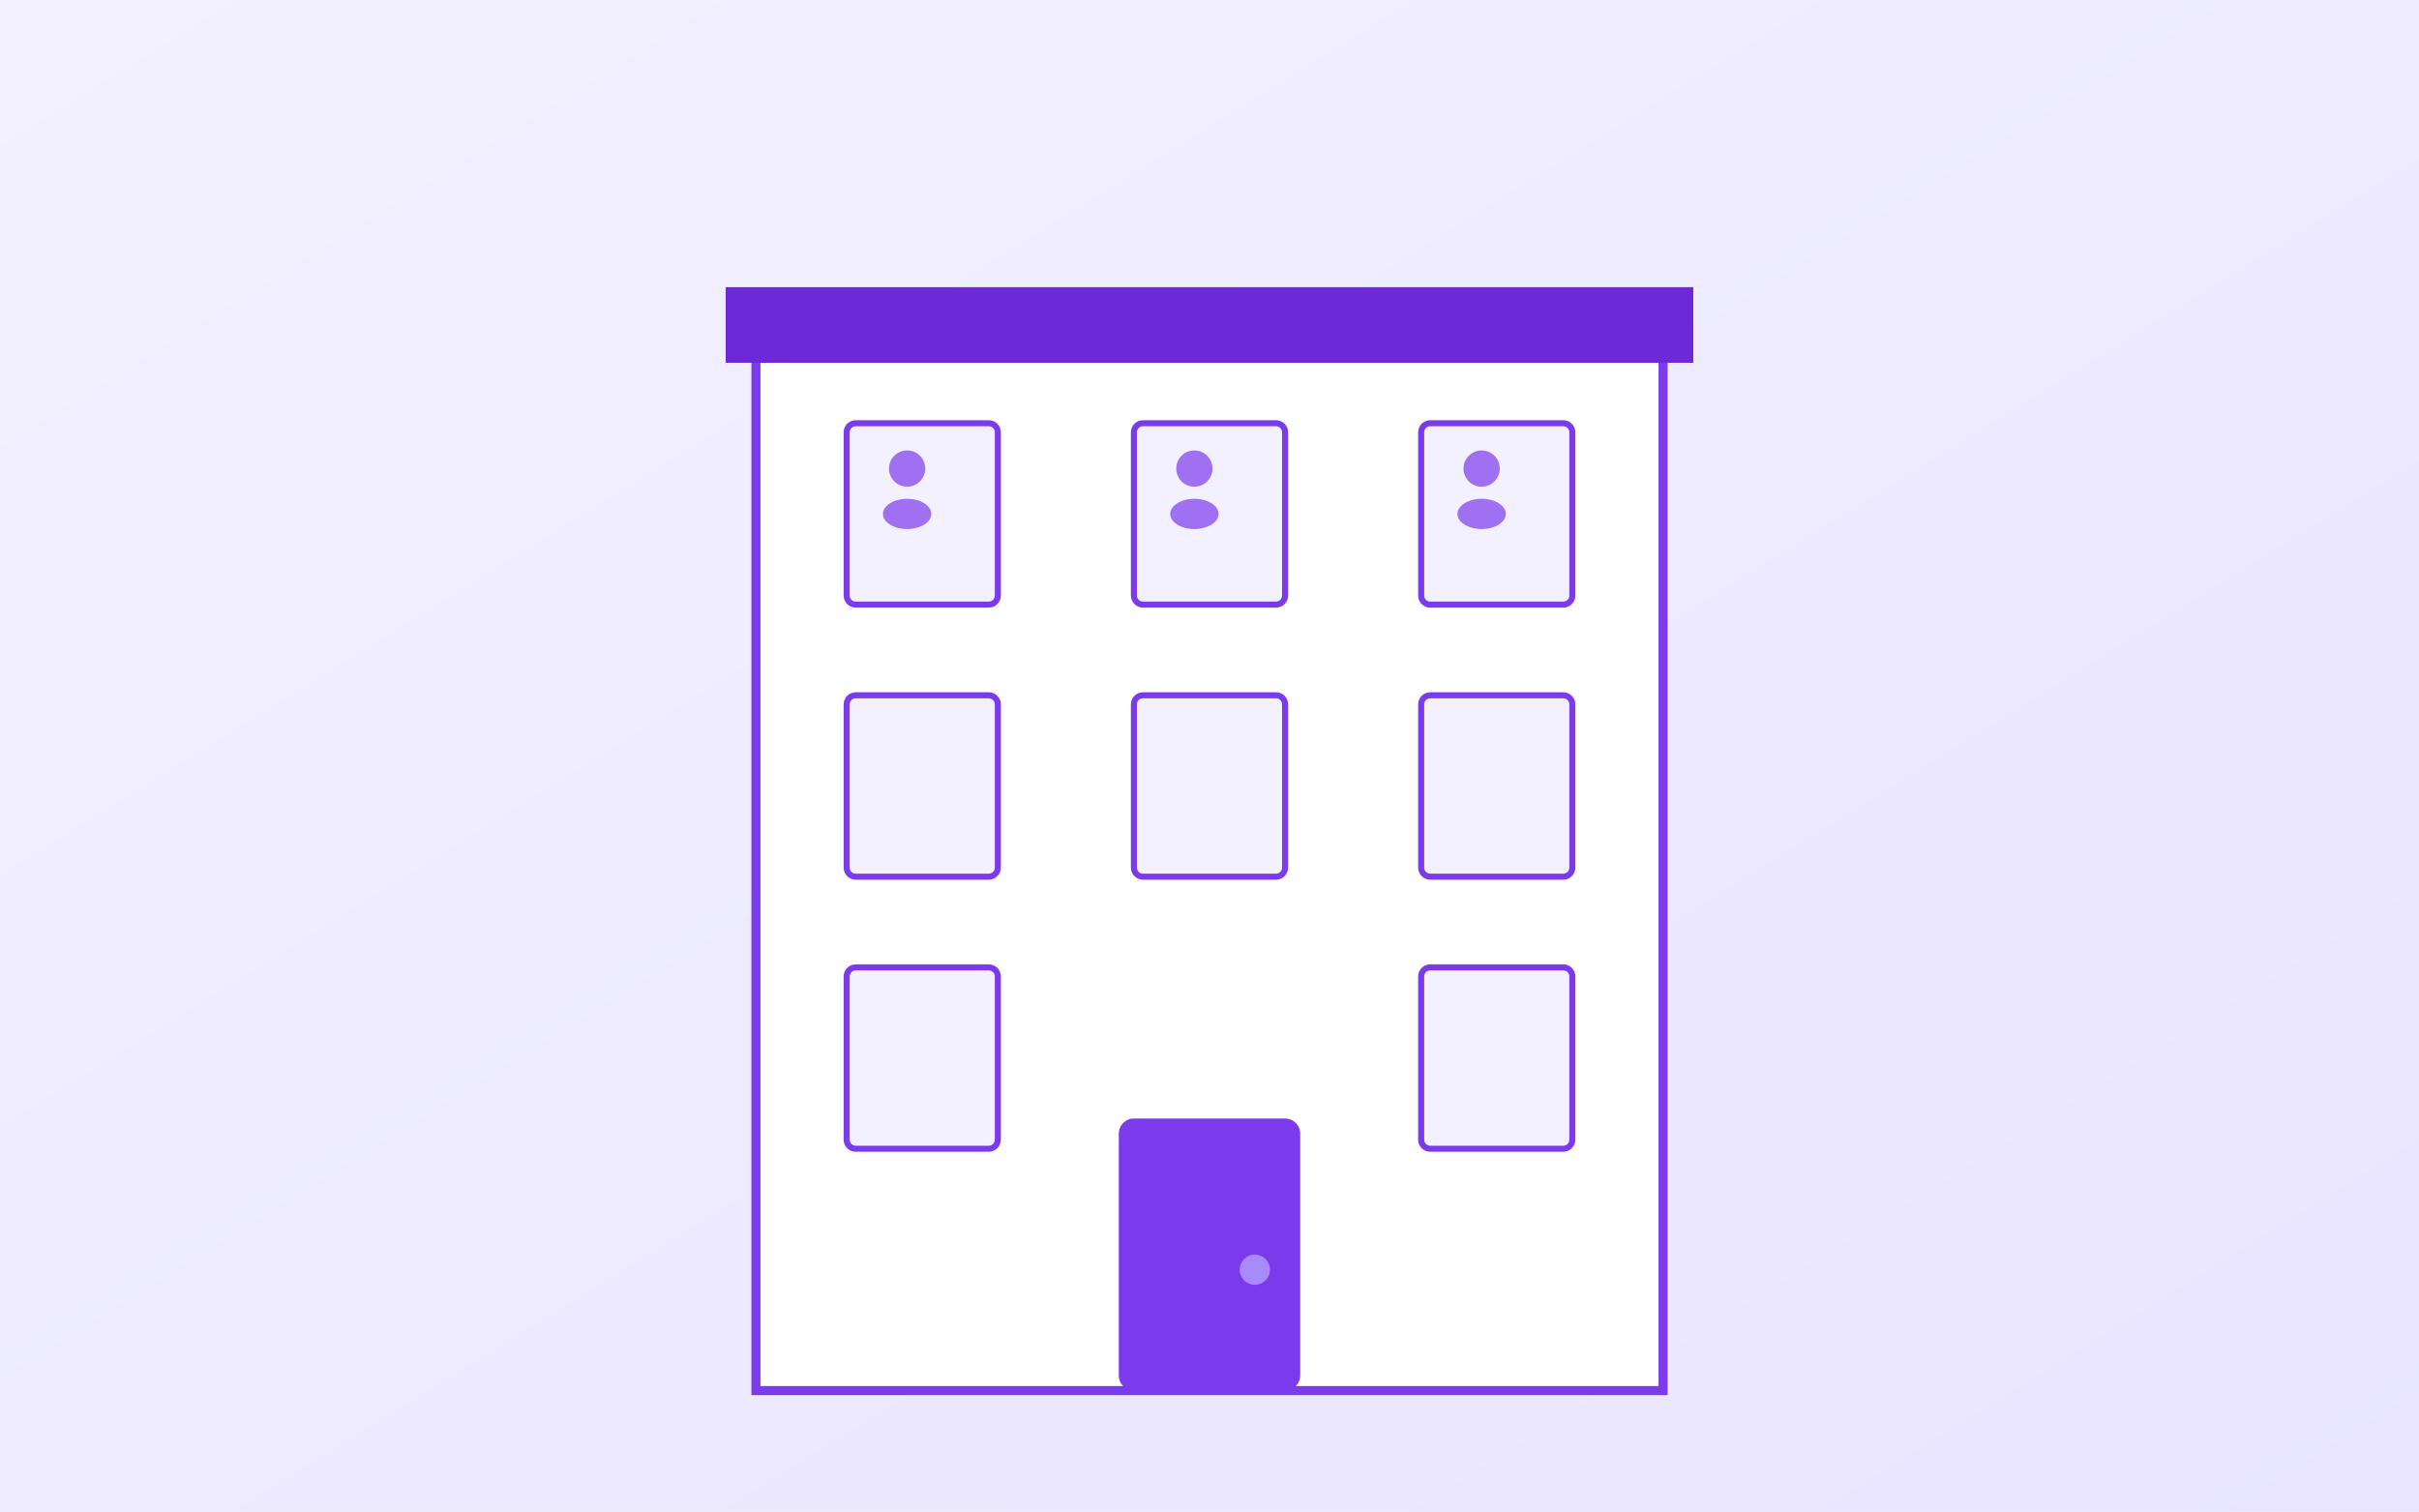
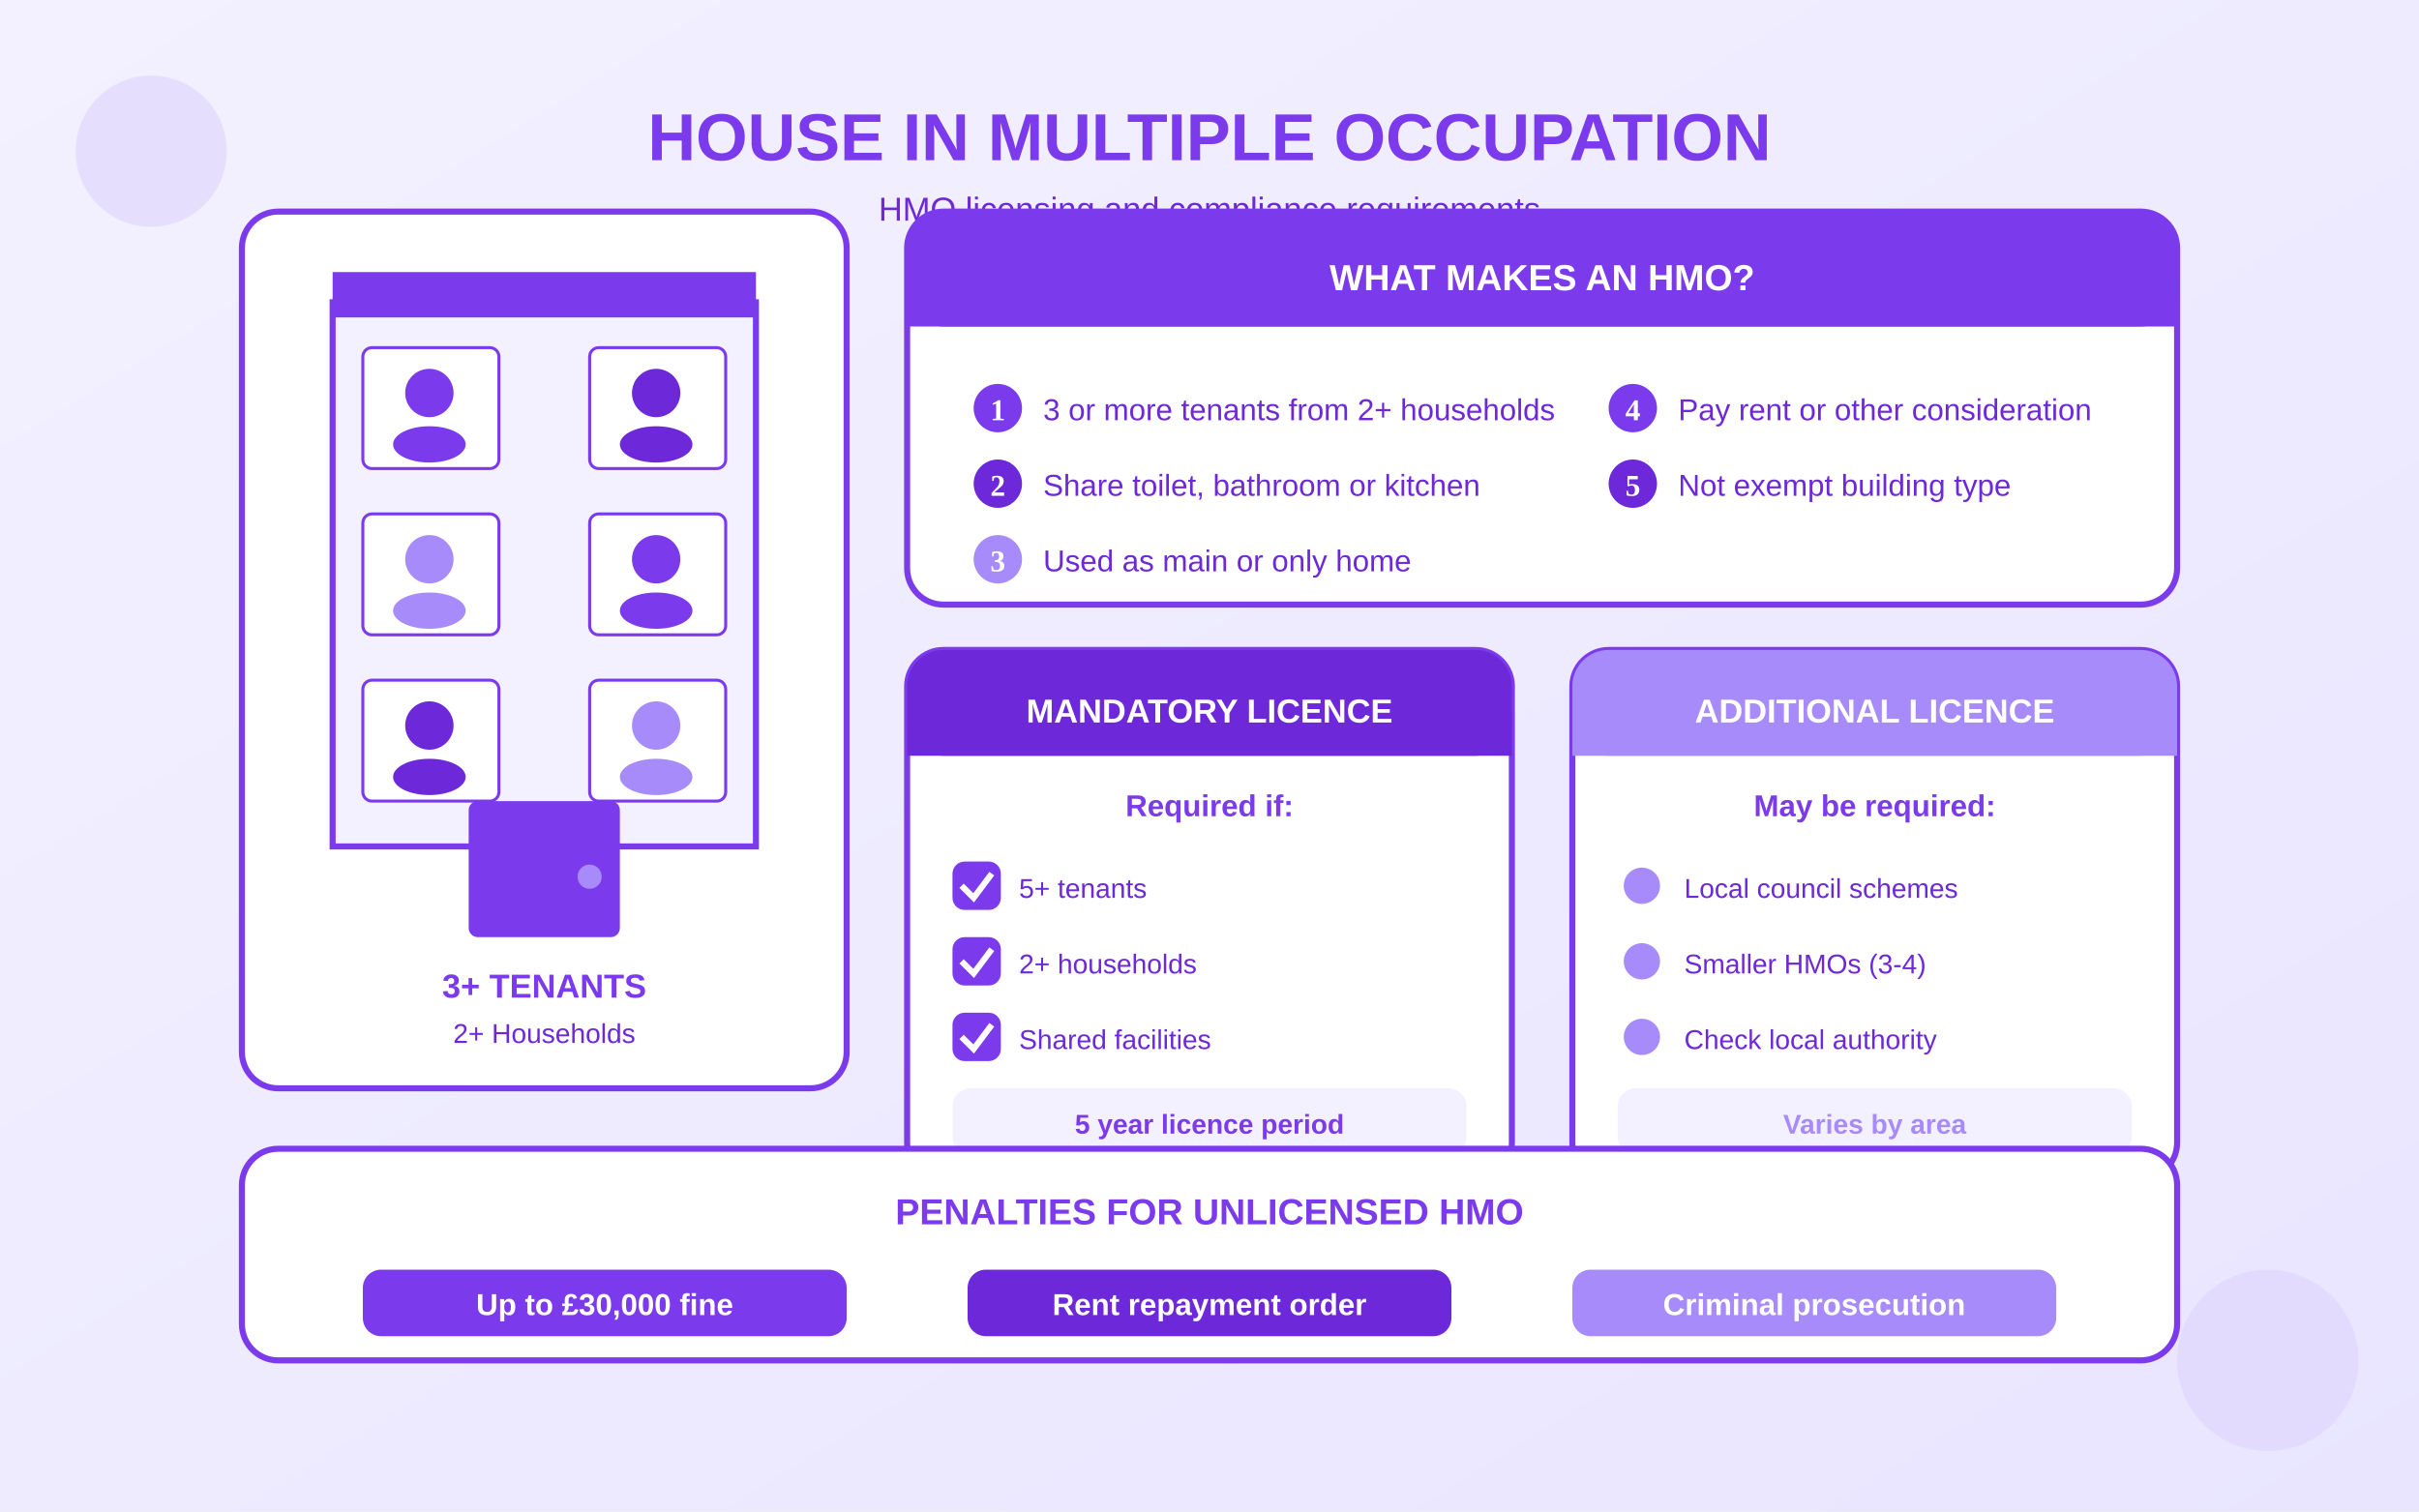
<svg xmlns="http://www.w3.org/2000/svg" viewBox="0 0 800 500">
  <defs>
    <linearGradient id="bgGrad" x1="0%" y1="0%" x2="100%" y2="100%">
      <stop offset="0%" style="stop-color:#F3F1FF" />
      <stop offset="100%" style="stop-color:#E9E5FF" />
    </linearGradient>
  </defs>
  <rect width="800" height="500" fill="url(#bgGrad)" />
-   <g transform="translate(250, 60)">
-     <rect x="0" y="50" width="300" height="350" fill="white" stroke="#7C3AED" stroke-width="3" />
-     <rect x="-10" y="35" width="320" height="25" fill="#6D28D9" />
-     <rect x="30" y="80" width="50" height="60" rx="3" fill="#F3F1FF" stroke="#7C3AED" stroke-width="2" />
-     <rect x="125" y="80" width="50" height="60" rx="3" fill="#F3F1FF" stroke="#7C3AED" stroke-width="2" />
-     <rect x="220" y="80" width="50" height="60" rx="3" fill="#F3F1FF" stroke="#7C3AED" stroke-width="2" />
-     <rect x="30" y="170" width="50" height="60" rx="3" fill="#F3F1FF" stroke="#7C3AED" stroke-width="2" />
-     <rect x="125" y="170" width="50" height="60" rx="3" fill="#F3F1FF" stroke="#7C3AED" stroke-width="2" />
-     <rect x="220" y="170" width="50" height="60" rx="3" fill="#F3F1FF" stroke="#7C3AED" stroke-width="2" />
-     <rect x="30" y="260" width="50" height="60" rx="3" fill="#F3F1FF" stroke="#7C3AED" stroke-width="2" />
-     <rect x="220" y="260" width="50" height="60" rx="3" fill="#F3F1FF" stroke="#7C3AED" stroke-width="2" />
-     <rect x="120" y="310" width="60" height="90" rx="5" fill="#7C3AED" />
-     <circle cx="165" cy="360" r="5" fill="#A78BFA" />
+   <g transform="translate(80, 25)">
+     <text x="320" y="28" text-anchor="middle" fill="#7C3AED" font-size="22" font-weight="bold" font-family="Arial">HOUSE IN MULTIPLE OCCUPATION</text>
+     <text x="320" y="48" text-anchor="middle" fill="#6D28D9" font-size="11" font-family="Arial">HMO licensing and compliance requirements</text>
+   </g>
+   <g transform="translate(80, 70)">
+     <rect x="0" y="0" width="200" height="290" rx="12" fill="white" stroke="#7C3AED" stroke-width="2" />
+     <rect x="30" y="30" width="140" height="180" fill="#F3F1FF" stroke="#7C3AED" stroke-width="2" />
+     <rect x="30" y="20" width="140" height="15" fill="#7C3AED" />
+     <g transform="translate(40, 45)">
+       <rect x="0" y="0" width="45" height="40" rx="3" fill="white" stroke="#7C3AED" stroke-width="1" />
+       <circle cx="22" cy="15" r="8" fill="#7C3AED" />
+       <ellipse cx="22" cy="32" rx="12" ry="6" fill="#7C3AED" />
+     </g>
+     <g transform="translate(115, 45)">
+       <rect x="0" y="0" width="45" height="40" rx="3" fill="white" stroke="#7C3AED" stroke-width="1" />
+       <circle cx="22" cy="15" r="8" fill="#6D28D9" />
+       <ellipse cx="22" cy="32" rx="12" ry="6" fill="#6D28D9" />
+     </g>
    <g transform="translate(40, 100)">
-       <circle cx="10" cy="-5" r="6" fill="#7C3AED" opacity="0.7" />
-       <ellipse cx="10" cy="10" rx="8" ry="5" fill="#7C3AED" opacity="0.7" />
+       <rect x="0" y="0" width="45" height="40" rx="3" fill="white" stroke="#7C3AED" stroke-width="1" />
+       <circle cx="22" cy="15" r="8" fill="#A78BFA" />
+       <ellipse cx="22" cy="32" rx="12" ry="6" fill="#A78BFA" />
    </g>
-     <g transform="translate(135, 100)">
-       <circle cx="10" cy="-5" r="6" fill="#7C3AED" opacity="0.7" />
-       <ellipse cx="10" cy="10" rx="8" ry="5" fill="#7C3AED" opacity="0.7" />
+     <g transform="translate(115, 100)">
+       <rect x="0" y="0" width="45" height="40" rx="3" fill="white" stroke="#7C3AED" stroke-width="1" />
+       <circle cx="22" cy="15" r="8" fill="#7C3AED" />
+       <ellipse cx="22" cy="32" rx="12" ry="6" fill="#7C3AED" />
    </g>
-     <g transform="translate(230, 100)">
-       <circle cx="10" cy="-5" r="6" fill="#7C3AED" opacity="0.7" />
-       <ellipse cx="10" cy="10" rx="8" ry="5" fill="#7C3AED" opacity="0.7" />
+     <g transform="translate(40, 155)">
+       <rect x="0" y="0" width="45" height="40" rx="3" fill="white" stroke="#7C3AED" stroke-width="1" />
+       <circle cx="22" cy="15" r="8" fill="#6D28D9" />
+       <ellipse cx="22" cy="32" rx="12" ry="6" fill="#6D28D9" />
+     </g>
+     <g transform="translate(115, 155)">
+       <rect x="0" y="0" width="45" height="40" rx="3" fill="white" stroke="#7C3AED" stroke-width="1" />
+       <circle cx="22" cy="15" r="8" fill="#A78BFA" />
+       <ellipse cx="22" cy="32" rx="12" ry="6" fill="#A78BFA" />
+     </g>
+     <rect x="75" y="195" width="50" height="45" rx="3" fill="#7C3AED" />
+     <circle cx="115" cy="220" r="4" fill="#A78BFA" />
+     <text x="100" y="260" text-anchor="middle" fill="#7C3AED" font-size="11" font-weight="bold" font-family="Arial">3+ TENANTS</text>
+     <text x="100" y="275" text-anchor="middle" fill="#6D28D9" font-size="9" font-family="Arial">2+ Households</text>
+   </g>
+   <g transform="translate(300, 70)">
+     <rect x="0" y="0" width="420" height="130" rx="12" fill="white" stroke="#7C3AED" stroke-width="2" />
+     <rect x="0" y="0" width="420" height="38" rx="12" fill="#7C3AED" />
+     <rect x="0" y="26" width="420" height="12" fill="#7C3AED" />
+     <text x="210" y="26" text-anchor="middle" fill="white" font-size="12" font-weight="bold" font-family="Arial">WHAT MAKES AN HMO?</text>
+     <g transform="translate(20, 55)">
+       <circle cx="10" cy="10" r="8" fill="#7C3AED" />
+       <text x="10" y="14" text-anchor="middle" fill="white" font-size="10" font-weight="bold">1</text>
+       <text x="25" y="14" fill="#6D28D9" font-size="10" font-family="Arial">3 or more tenants from 2+ households</text>
+     </g>
+     <g transform="translate(20, 80)">
+       <circle cx="10" cy="10" r="8" fill="#6D28D9" />
+       <text x="10" y="14" text-anchor="middle" fill="white" font-size="10" font-weight="bold">2</text>
+       <text x="25" y="14" fill="#6D28D9" font-size="10" font-family="Arial">Share toilet, bathroom or kitchen</text>
+     </g>
+     <g transform="translate(20, 105)">
+       <circle cx="10" cy="10" r="8" fill="#A78BFA" />
+       <text x="10" y="14" text-anchor="middle" fill="white" font-size="10" font-weight="bold">3</text>
+       <text x="25" y="14" fill="#6D28D9" font-size="10" font-family="Arial">Used as main or only home</text>
+     </g>
+     <g transform="translate(230, 55)">
+       <circle cx="10" cy="10" r="8" fill="#7C3AED" />
+       <text x="10" y="14" text-anchor="middle" fill="white" font-size="10" font-weight="bold">4</text>
+       <text x="25" y="14" fill="#6D28D9" font-size="10" font-family="Arial">Pay rent or other consideration</text>
+     </g>
+     <g transform="translate(230, 80)">
+       <circle cx="10" cy="10" r="8" fill="#6D28D9" />
+       <text x="10" y="14" text-anchor="middle" fill="white" font-size="10" font-weight="bold">5</text>
+       <text x="25" y="14" fill="#6D28D9" font-size="10" font-family="Arial">Not exempt building type</text>
    </g>
  </g>
+   <g transform="translate(300, 215)">
+     <rect x="0" y="0" width="200" height="175" rx="12" fill="white" stroke="#7C3AED" stroke-width="2" />
+     <rect x="0" y="0" width="200" height="35" rx="12" fill="#6D28D9" />
+     <rect x="0" y="23" width="200" height="12" fill="#6D28D9" />
+     <text x="100" y="24" text-anchor="middle" fill="white" font-size="11" font-weight="bold" font-family="Arial">MANDATORY LICENCE</text>
+     <text x="100" y="55" text-anchor="middle" fill="#7C3AED" font-size="10" font-weight="bold" font-family="Arial">Required if:</text>
+     <g transform="translate(15, 70)">
+       <rect x="0" y="0" width="16" height="16" rx="4" fill="#7C3AED" />
+       <path d="M3 8 L7 12 L13 4" stroke="white" stroke-width="2" fill="none" />
+       <text x="22" y="12" fill="#6D28D9" font-size="9" font-family="Arial">5+ tenants</text>
+     </g>
+     <g transform="translate(15, 95)">
+       <rect x="0" y="0" width="16" height="16" rx="4" fill="#7C3AED" />
+       <path d="M3 8 L7 12 L13 4" stroke="white" stroke-width="2" fill="none" />
+       <text x="22" y="12" fill="#6D28D9" font-size="9" font-family="Arial">2+ households</text>
+     </g>
+     <g transform="translate(15, 120)">
+       <rect x="0" y="0" width="16" height="16" rx="4" fill="#7C3AED" />
+       <path d="M3 8 L7 12 L13 4" stroke="white" stroke-width="2" fill="none" />
+       <text x="22" y="12" fill="#6D28D9" font-size="9" font-family="Arial">Shared facilities</text>
+     </g>
+     <rect x="15" y="145" width="170" height="22" rx="6" fill="#F3F1FF" />
+     <text x="100" y="160" text-anchor="middle" fill="#7C3AED" font-size="9" font-weight="bold" font-family="Arial">5 year licence period</text>
+   </g>
+   <g transform="translate(520, 215)">
+     <rect x="0" y="0" width="200" height="175" rx="12" fill="white" stroke="#7C3AED" stroke-width="2" />
+     <rect x="0" y="0" width="200" height="35" rx="12" fill="#A78BFA" />
+     <rect x="0" y="23" width="200" height="12" fill="#A78BFA" />
+     <text x="100" y="24" text-anchor="middle" fill="white" font-size="11" font-weight="bold" font-family="Arial">ADDITIONAL LICENCE</text>
+     <text x="100" y="55" text-anchor="middle" fill="#7C3AED" font-size="10" font-weight="bold" font-family="Arial">May be required:</text>
+     <g transform="translate(15, 70)">
+       <circle cx="8" cy="8" r="6" fill="#A78BFA" />
+       <text x="22" y="12" fill="#6D28D9" font-size="9" font-family="Arial">Local council schemes</text>
+     </g>
+     <g transform="translate(15, 95)">
+       <circle cx="8" cy="8" r="6" fill="#A78BFA" />
+       <text x="22" y="12" fill="#6D28D9" font-size="9" font-family="Arial">Smaller HMOs (3-4)</text>
+     </g>
+     <g transform="translate(15, 120)">
+       <circle cx="8" cy="8" r="6" fill="#A78BFA" />
+       <text x="22" y="12" fill="#6D28D9" font-size="9" font-family="Arial">Check local authority</text>
+     </g>
+     <rect x="15" y="145" width="170" height="22" rx="6" fill="#F3F1FF" />
+     <text x="100" y="160" text-anchor="middle" fill="#A78BFA" font-size="9" font-weight="bold" font-family="Arial">Varies by area</text>
+   </g>
+   <g transform="translate(80, 380)">
+     <rect x="0" y="0" width="640" height="70" rx="12" fill="white" stroke="#7C3AED" stroke-width="2" />
+     <text x="320" y="25" text-anchor="middle" fill="#7C3AED" font-size="12" font-weight="bold" font-family="Arial">PENALTIES FOR UNLICENSED HMO</text>
+     <g transform="translate(40, 40)">
+       <rect x="0" y="0" width="160" height="22" rx="6" fill="#7C3AED" />
+       <text x="80" y="15" text-anchor="middle" fill="white" font-size="10" font-weight="bold" font-family="Arial">Up to £30,000 fine</text>
+     </g>
+     <g transform="translate(240, 40)">
+       <rect x="0" y="0" width="160" height="22" rx="6" fill="#6D28D9" />
+       <text x="80" y="15" text-anchor="middle" fill="white" font-size="10" font-weight="bold" font-family="Arial">Rent repayment order</text>
+     </g>
+     <g transform="translate(440, 40)">
+       <rect x="0" y="0" width="160" height="22" rx="6" fill="#A78BFA" />
+       <text x="80" y="15" text-anchor="middle" fill="white" font-size="10" font-weight="bold" font-family="Arial">Criminal prosecution</text>
+     </g>
+   </g>
+   <circle cx="50" cy="50" r="25" fill="#7C3AED" opacity="0.1" />
+   <circle cx="750" cy="450" r="30" fill="#A78BFA" opacity="0.12" />
</svg>
